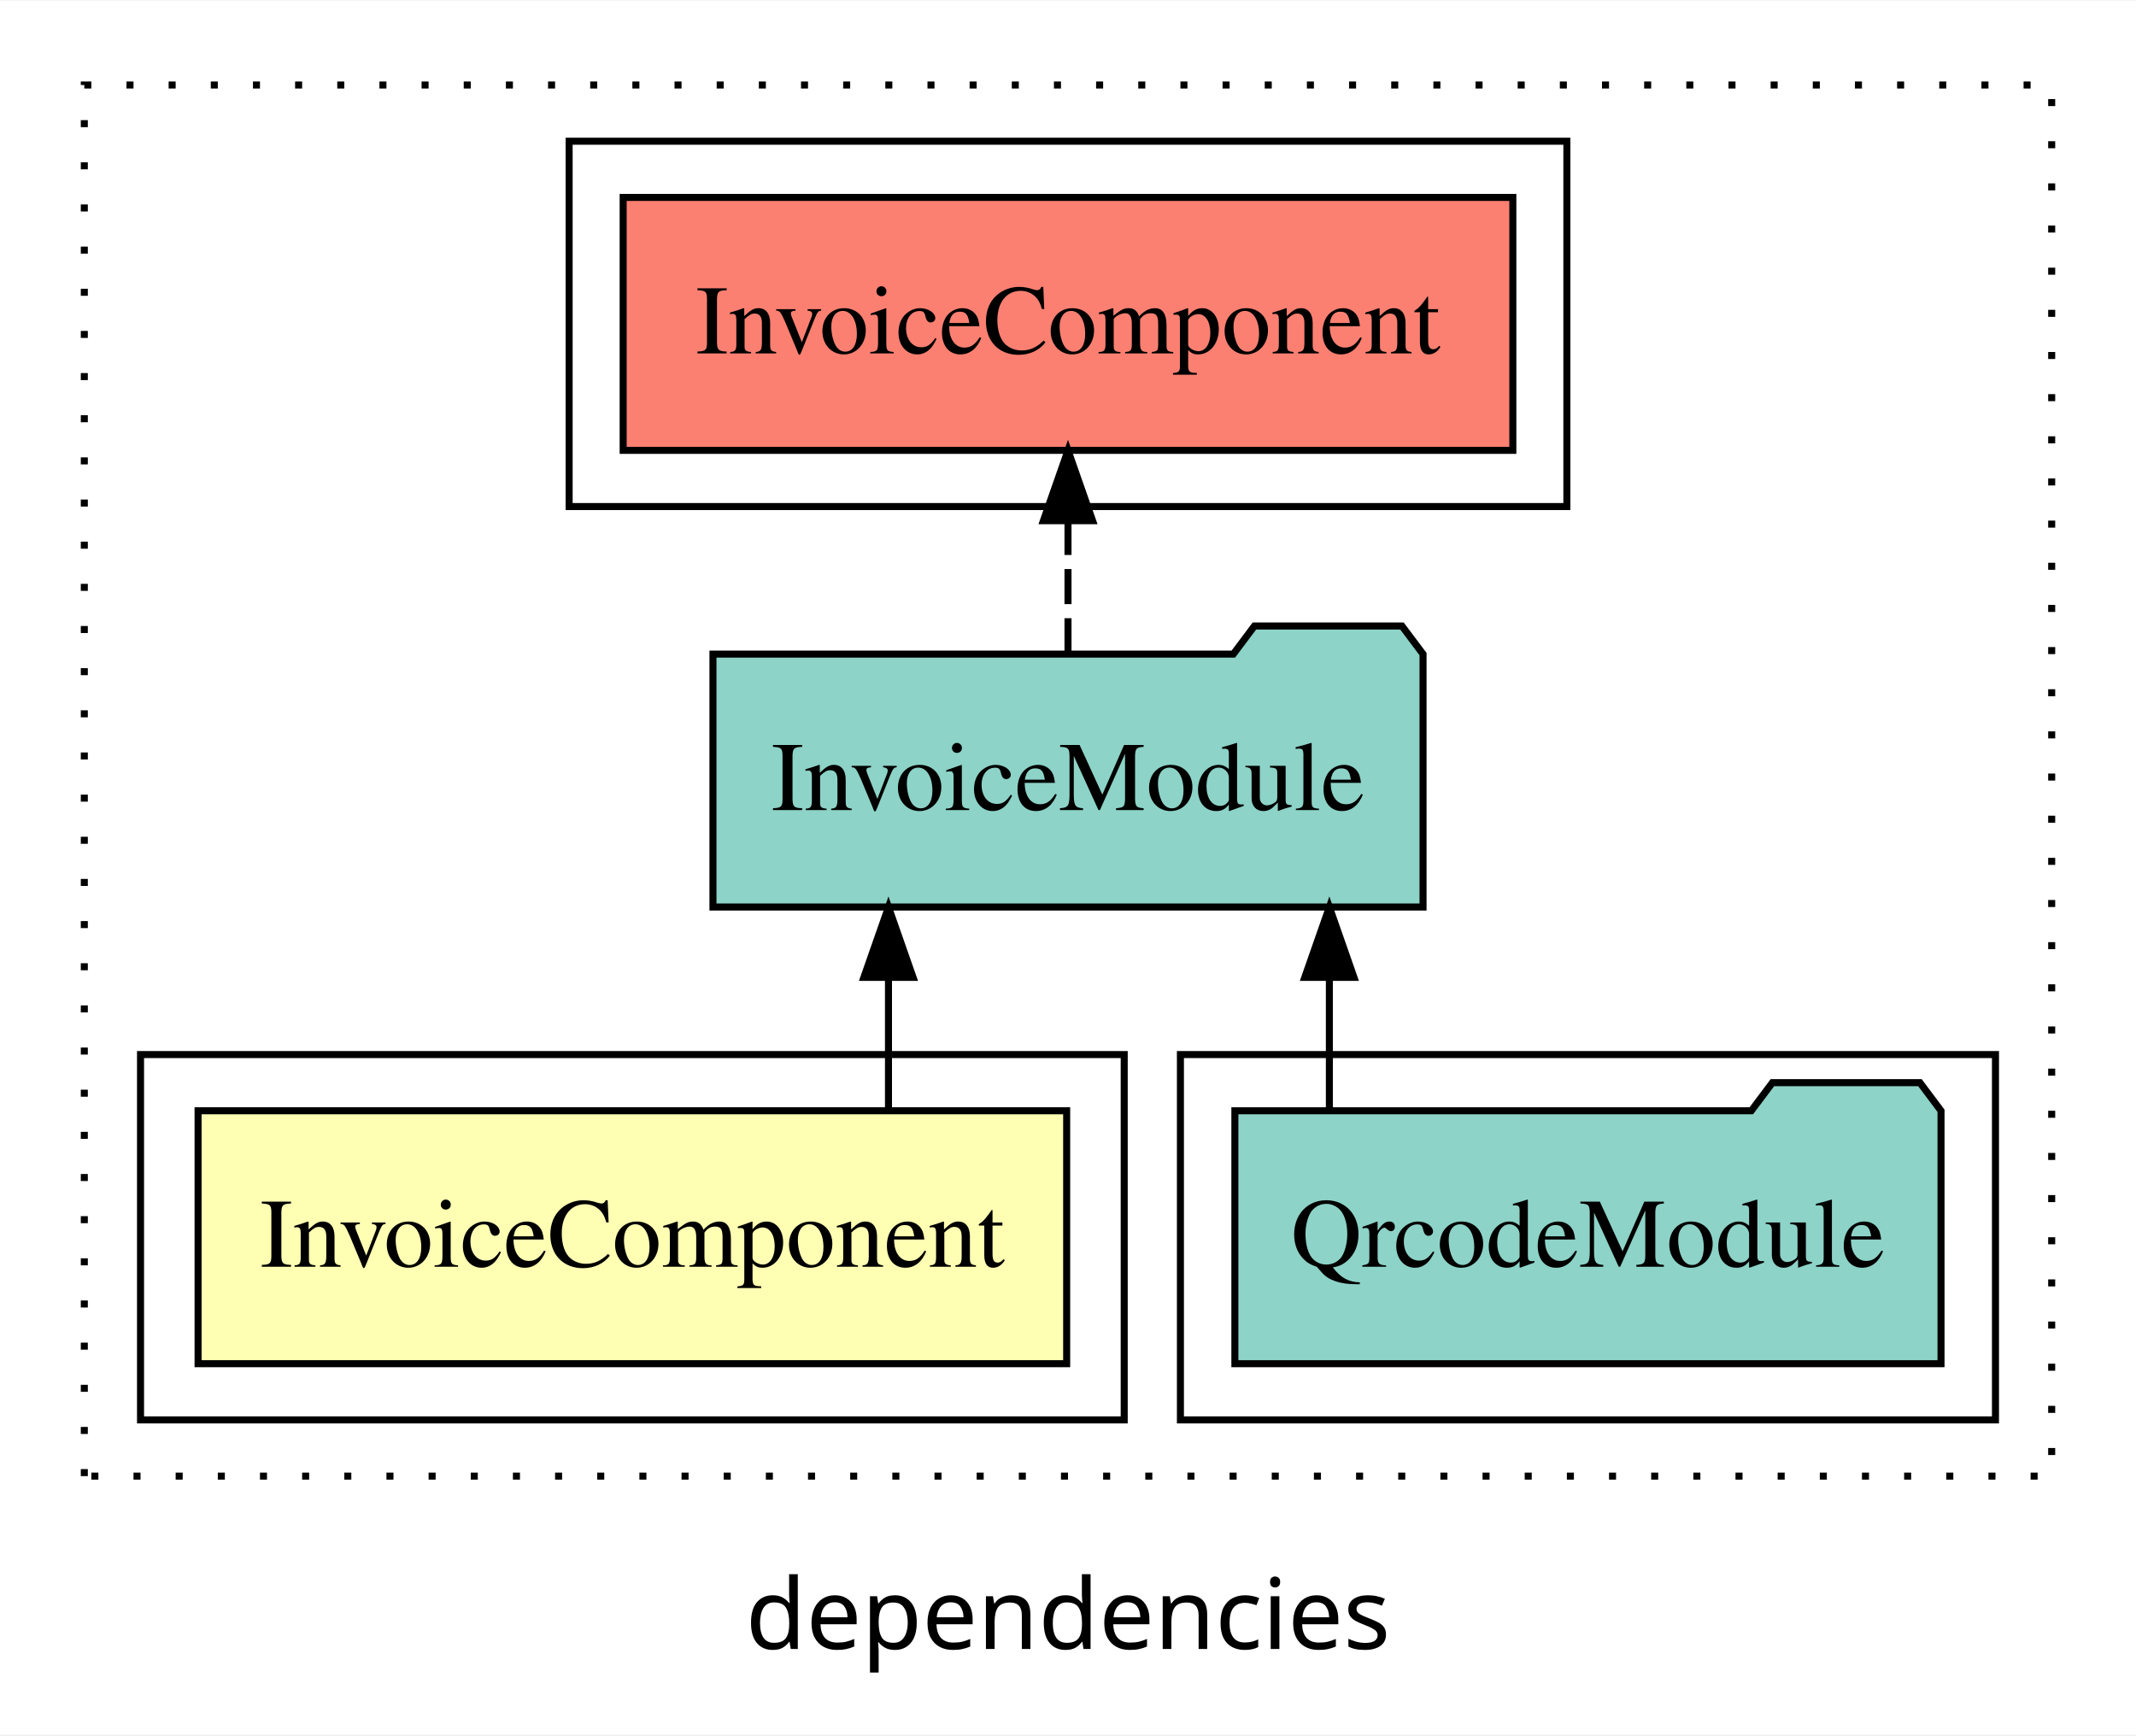
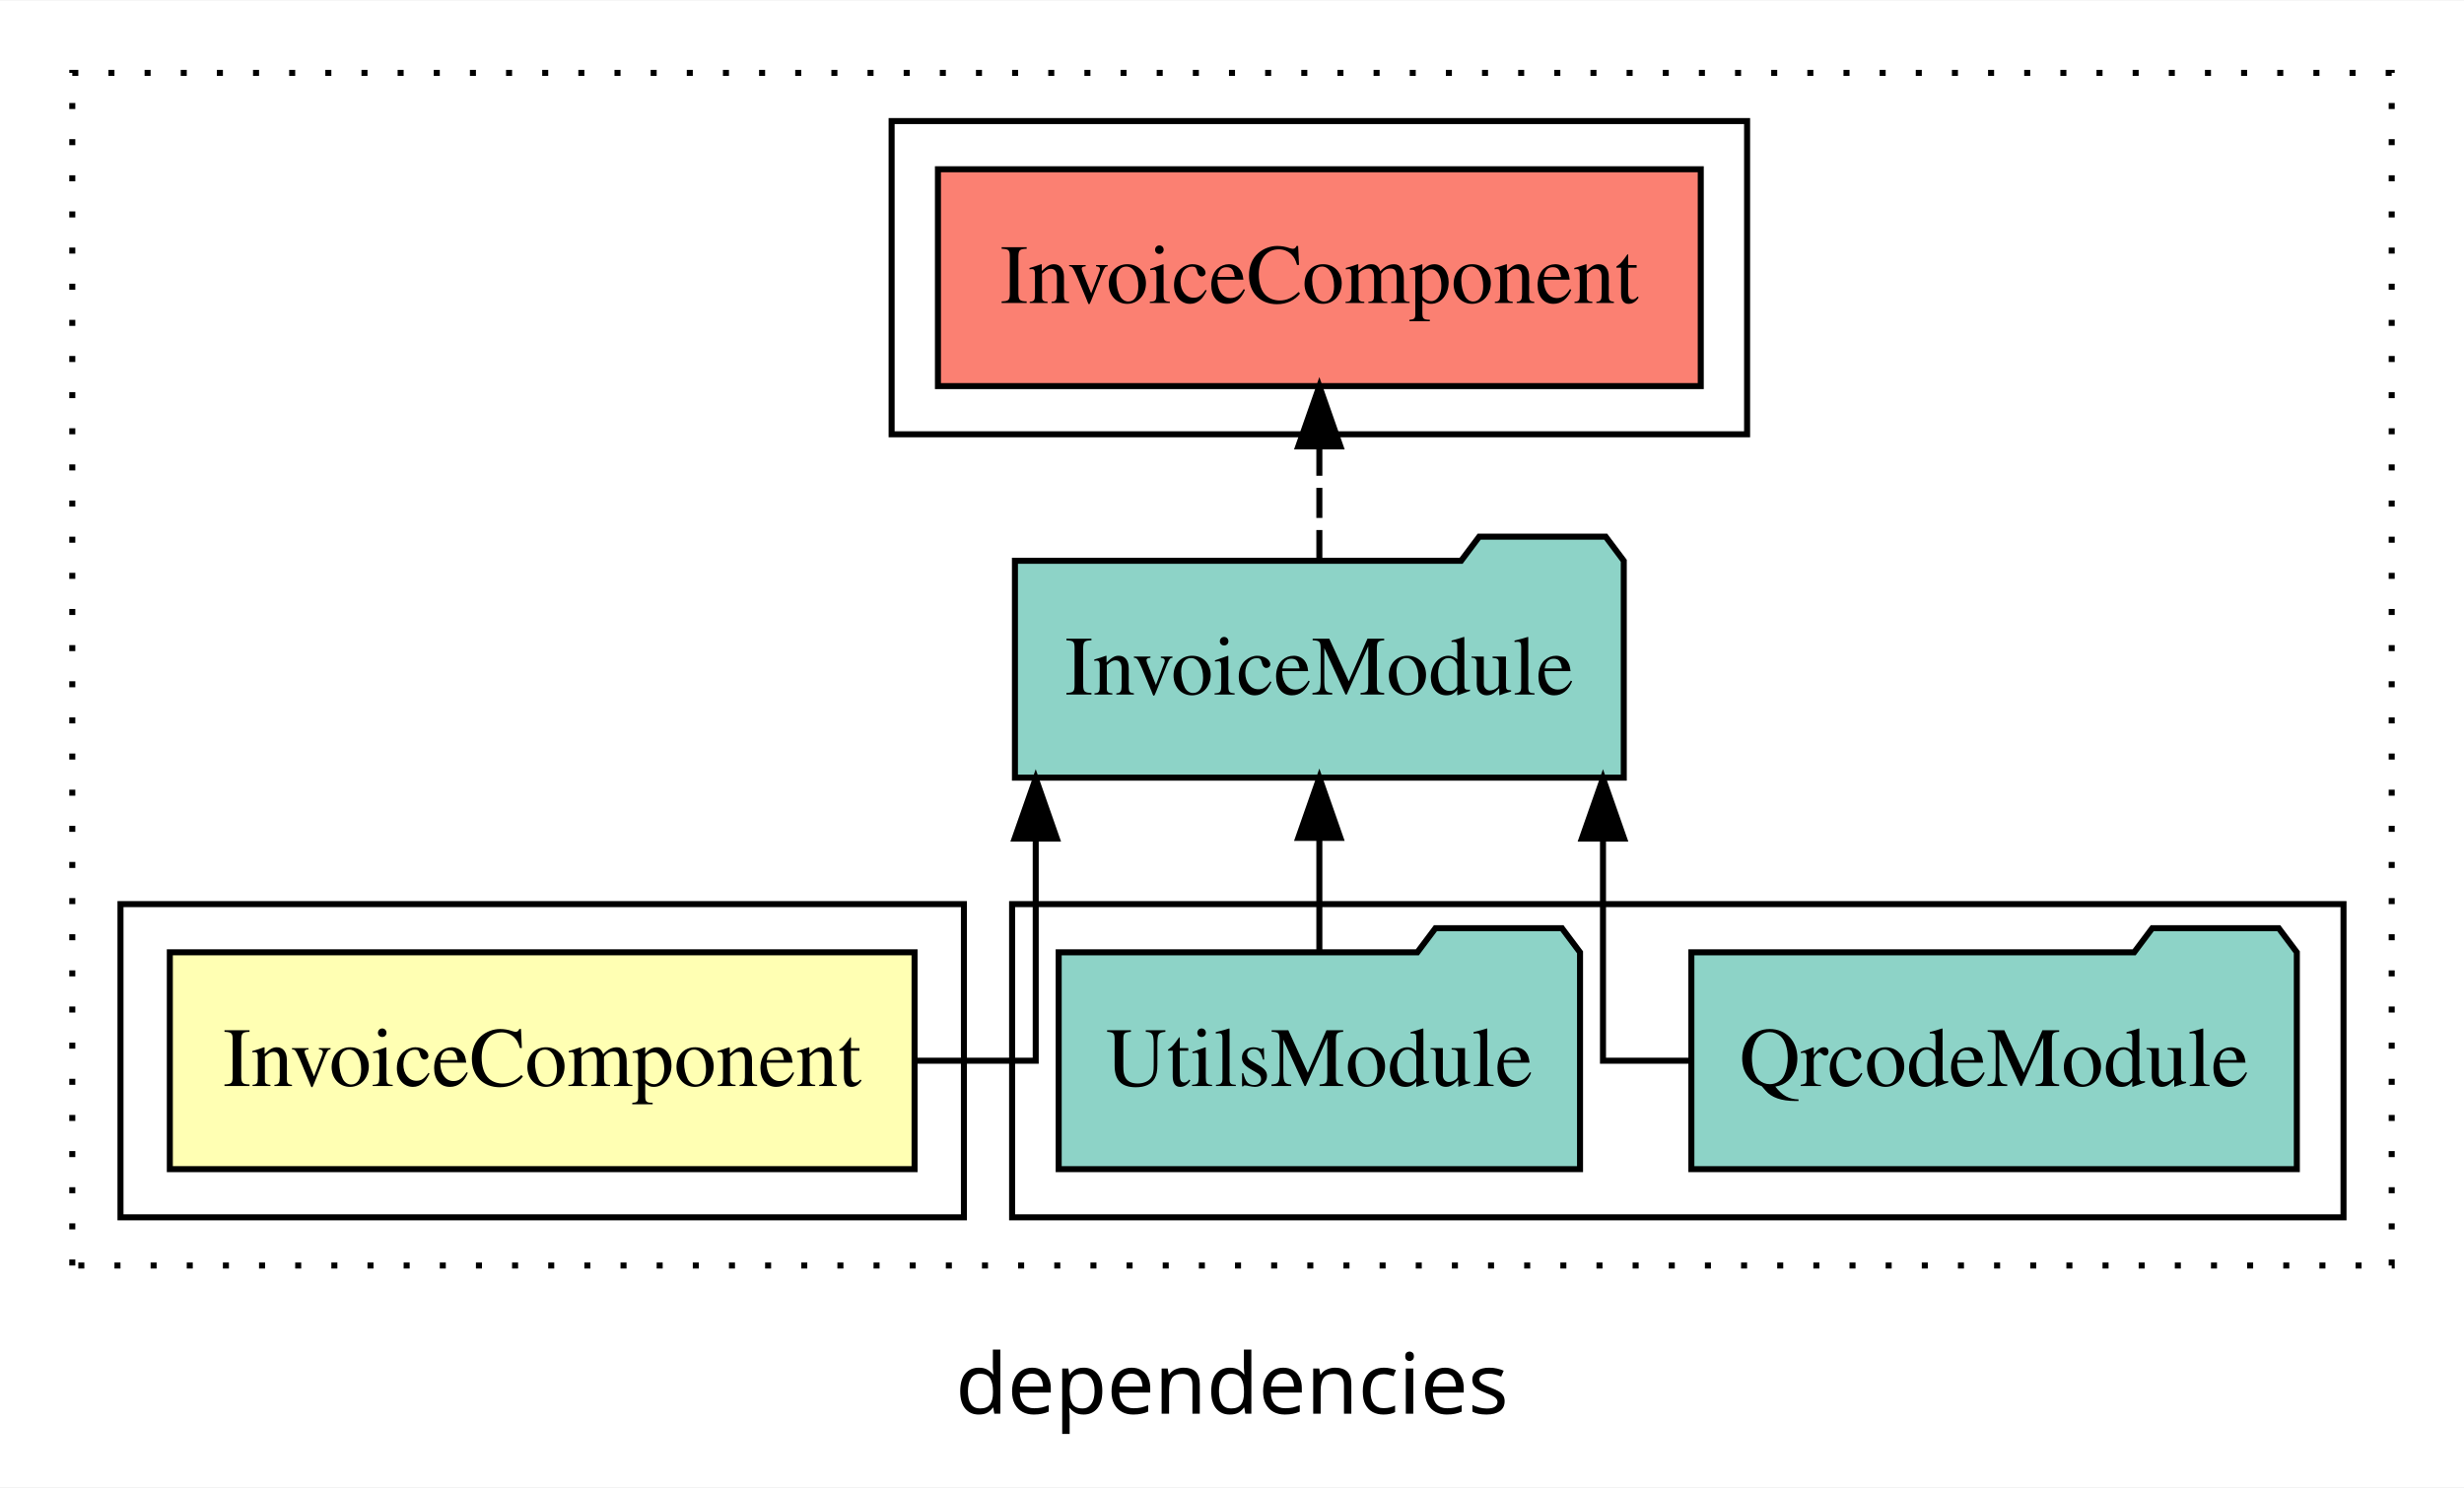
- <svg xmlns="http://www.w3.org/2000/svg" width="304pt" height="247pt" viewBox="0.00 0.00 304.00 246.80">
+ <svg xmlns="http://www.w3.org/2000/svg" width="409pt" height="247pt" viewBox="0.00 0.00 409.00 246.80">
  <g id="graph0" class="graph" transform="scale(1 1) rotate(0) translate(4 242.8)">
-     <polygon fill="white" stroke="transparent" points="-4,4 -4,-242.8 300,-242.8 300,4 -4,4" />
-     <text text-anchor="middle" x="148" y="-8.2" font-family="sans-serif" font-size="14.00">dependencies</text>
+     <polygon fill="white" stroke="transparent" points="-4,4 -4,-242.8 405,-242.8 405,4 -4,4" />
+     <text text-anchor="middle" x="200.5" y="-8.2" font-family="sans-serif" font-size="14.00">dependencies</text>
    <g id="clust1" class="cluster">
-       <polygon fill="none" stroke="black" stroke-dasharray="1,5" points="8,-32.8 8,-230.8 288,-230.8 288,-32.8 8,-32.8" />
+       <polygon fill="none" stroke="black" stroke-dasharray="1,5" points="8,-32.8 8,-230.8 393,-230.8 393,-32.8 8,-32.8" />
    </g>
    <g id="clust4" class="cluster">
-       <polygon fill="none" stroke="black" points="164,-40.8 164,-92.8 280,-92.8 280,-40.8 164,-40.8" />
-     </g>
-     <g id="clust5" class="cluster">
-       <polygon fill="none" stroke="black" points="77,-170.8 77,-222.8 219,-222.8 219,-170.8 77,-170.8" />
+       <polygon fill="none" stroke="black" points="164,-40.8 164,-92.8 385,-92.8 385,-40.8 164,-40.8" />
    </g>
    <g id="clust2" class="cluster">
      <polygon fill="none" stroke="black" points="16,-40.8 16,-92.8 156,-92.8 156,-40.8 16,-40.8" />
+     </g>
+     <g id="clust5" class="cluster">
+       <polygon fill="none" stroke="black" points="144,-170.8 144,-222.8 286,-222.8 286,-170.8 144,-170.8" />
    </g>
    <g id="node1" class="node">
      <polygon fill="#ffffb3" stroke="black" points="147.81,-84.8 24.19,-84.8 24.19,-48.8 147.81,-48.8 147.81,-84.8" />
      <text text-anchor="middle" x="86" y="-62.6" font-family="Times,serif" font-size="14.00">InvoiceComponent</text>
    </g>
    <g id="node2" class="node">
-       <polygon fill="#8dd3c7" stroke="black" points="198.53,-149.8 195.53,-153.8 174.53,-153.8 171.53,-149.8 97.47,-149.8 97.47,-113.8 198.53,-113.8 198.53,-149.8" />
-       <text text-anchor="middle" x="148" y="-127.6" font-family="Times,serif" font-size="14.00">InvoiceModule</text>
+       <polygon fill="#8dd3c7" stroke="black" points="265.53,-149.8 262.53,-153.8 241.53,-153.8 238.53,-149.8 164.47,-149.8 164.47,-113.8 265.53,-113.8 265.53,-149.8" />
+       <text text-anchor="middle" x="215" y="-127.6" font-family="Times,serif" font-size="14.00">InvoiceModule</text>
    </g>
    <g id="edge1" class="edge">
-       <path fill="none" stroke="black" d="M122.45,-84.91C122.45,-84.91 122.45,-103.79 122.45,-103.79" />
-       <polygon fill="black" stroke="black" points="118.95,-103.79 122.45,-113.79 125.95,-103.79 118.95,-103.79" />
+       <path fill="none" stroke="black" d="M147.67,-66.8C159.31,-66.8 167.92,-66.8 167.92,-66.8 167.92,-66.8 167.92,-103.69 167.92,-103.69" />
+       <polygon fill="black" stroke="black" points="164.42,-103.69 167.92,-113.69 171.42,-103.69 164.42,-103.69" />
+     </g>
+     <g id="node5" class="node">
+       <polygon fill="#fb8072" stroke="black" points="278.31,-214.8 151.69,-214.8 151.69,-178.8 278.31,-178.8 278.31,-214.8" />
+       <text text-anchor="middle" x="215" y="-192.6" font-family="Times,serif" font-size="14.00">InvoiceComponent </text>
+     </g>
+     <g id="edge4" class="edge">
+       <path fill="none" stroke="black" stroke-dasharray="5,2" d="M215,-149.91C215,-149.91 215,-168.79 215,-168.79" />
+       <polygon fill="black" stroke="black" points="211.5,-168.79 215,-178.79 218.5,-168.79 211.5,-168.79" />
+     </g>
+     <g id="node3" class="node">
+       <polygon fill="#8dd3c7" stroke="black" points="377.25,-84.8 374.25,-88.8 353.25,-88.8 350.25,-84.8 276.75,-84.8 276.75,-48.8 377.25,-48.8 377.25,-84.8" />
+       <text text-anchor="middle" x="327" y="-62.6" font-family="Times,serif" font-size="14.00">QrcodeModule</text>
+     </g>
+     <g id="edge2" class="edge">
+       <path fill="none" stroke="black" d="M276.48,-66.8C268.1,-66.8 262.08,-66.8 262.08,-66.8 262.08,-66.8 262.08,-103.69 262.08,-103.69" />
+       <polygon fill="black" stroke="black" points="258.58,-103.69 262.08,-113.69 265.58,-103.69 258.58,-103.69" />
    </g>
    <g id="node4" class="node">
-       <polygon fill="#fb8072" stroke="black" points="211.31,-214.8 84.69,-214.8 84.69,-178.8 211.31,-178.8 211.31,-214.8" />
-       <text text-anchor="middle" x="148" y="-192.6" font-family="Times,serif" font-size="14.00">InvoiceComponent </text>
+       <polygon fill="#8dd3c7" stroke="black" points="258.27,-84.8 255.27,-88.8 234.27,-88.8 231.27,-84.8 171.73,-84.8 171.73,-48.8 258.27,-48.8 258.27,-84.8" />
+       <text text-anchor="middle" x="215" y="-62.6" font-family="Times,serif" font-size="14.00">UtilsModule</text>
    </g>
    <g id="edge3" class="edge">
-       <path fill="none" stroke="black" stroke-dasharray="5,2" d="M148,-149.91C148,-149.91 148,-168.79 148,-168.79" />
-       <polygon fill="black" stroke="black" points="144.5,-168.79 148,-178.79 151.5,-168.79 144.5,-168.79" />
-     </g>
-     <g id="node3" class="node">
-       <polygon fill="#8dd3c7" stroke="black" points="272.25,-84.8 269.25,-88.8 248.25,-88.8 245.25,-84.8 171.75,-84.8 171.75,-48.8 272.25,-48.8 272.25,-84.8" />
-       <text text-anchor="middle" x="222" y="-62.6" font-family="Times,serif" font-size="14.00">QrcodeModule</text>
-     </g>
-     <g id="edge2" class="edge">
-       <path fill="none" stroke="black" d="M185.2,-84.91C185.2,-84.91 185.2,-103.79 185.2,-103.79" />
-       <polygon fill="black" stroke="black" points="181.7,-103.79 185.2,-113.79 188.7,-103.79 181.7,-103.79" />
+       <path fill="none" stroke="black" d="M215,-84.91C215,-84.91 215,-103.79 215,-103.79" />
+       <polygon fill="black" stroke="black" points="211.5,-103.79 215,-113.79 218.5,-103.79 211.5,-103.79" />
    </g>
  </g>
</svg>
